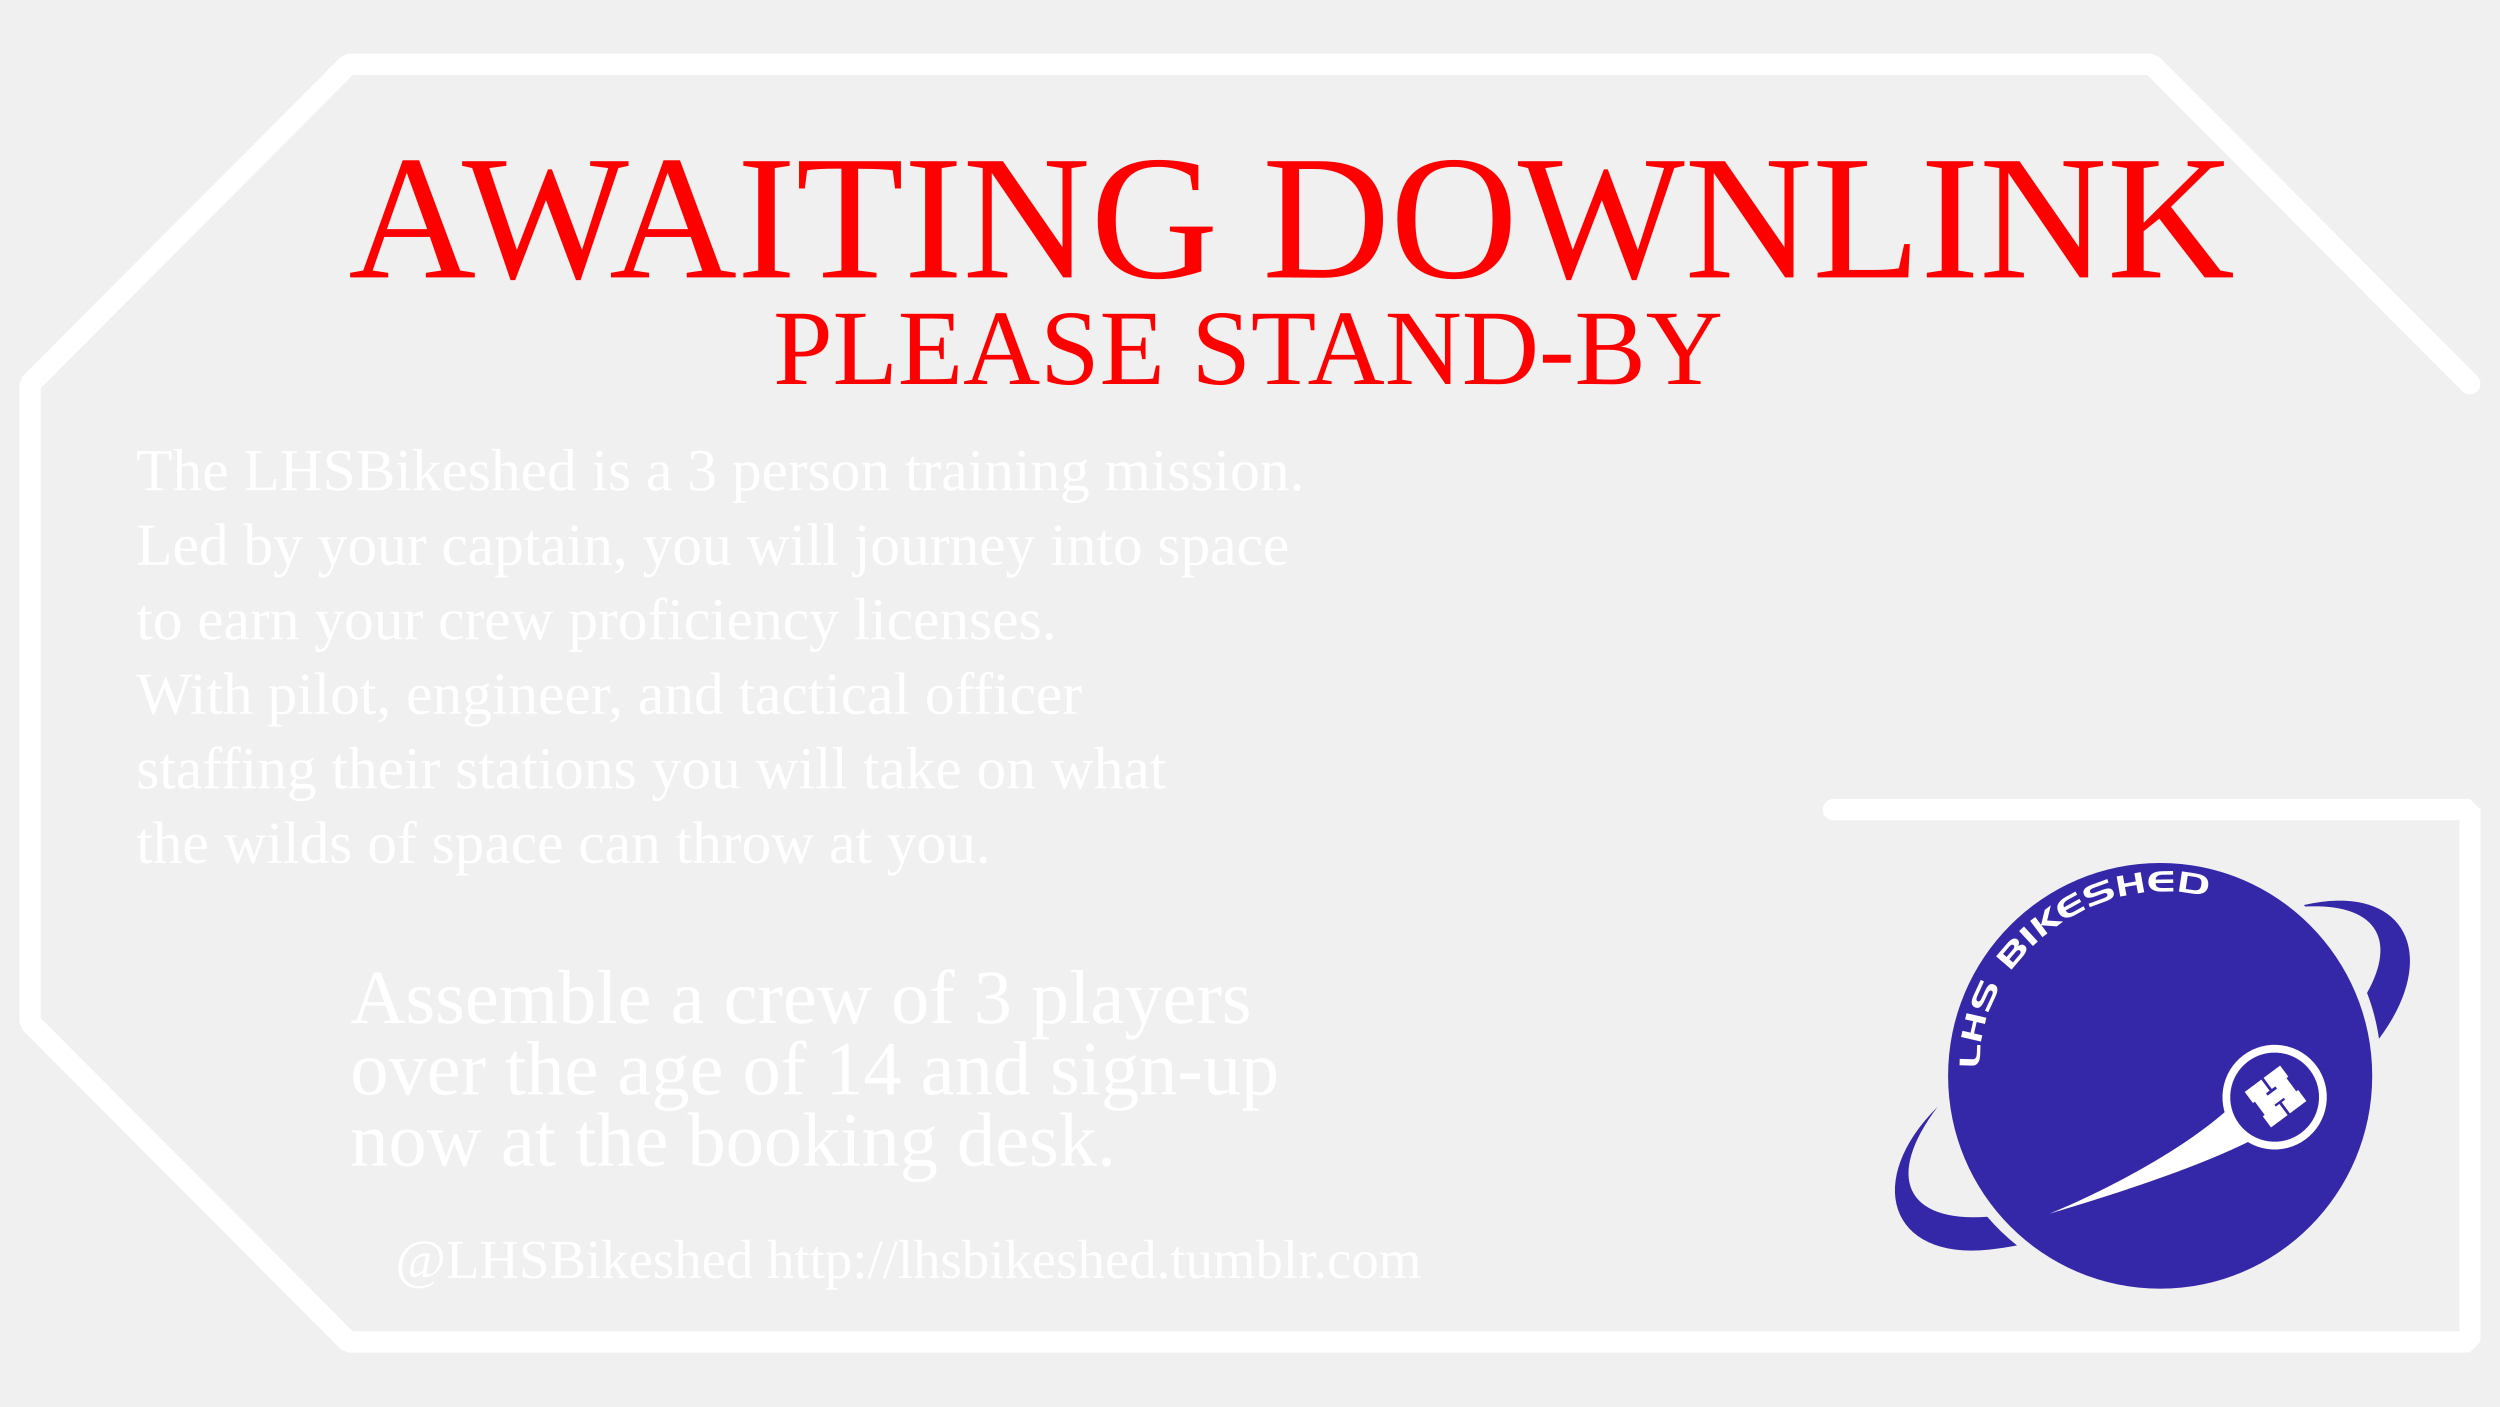
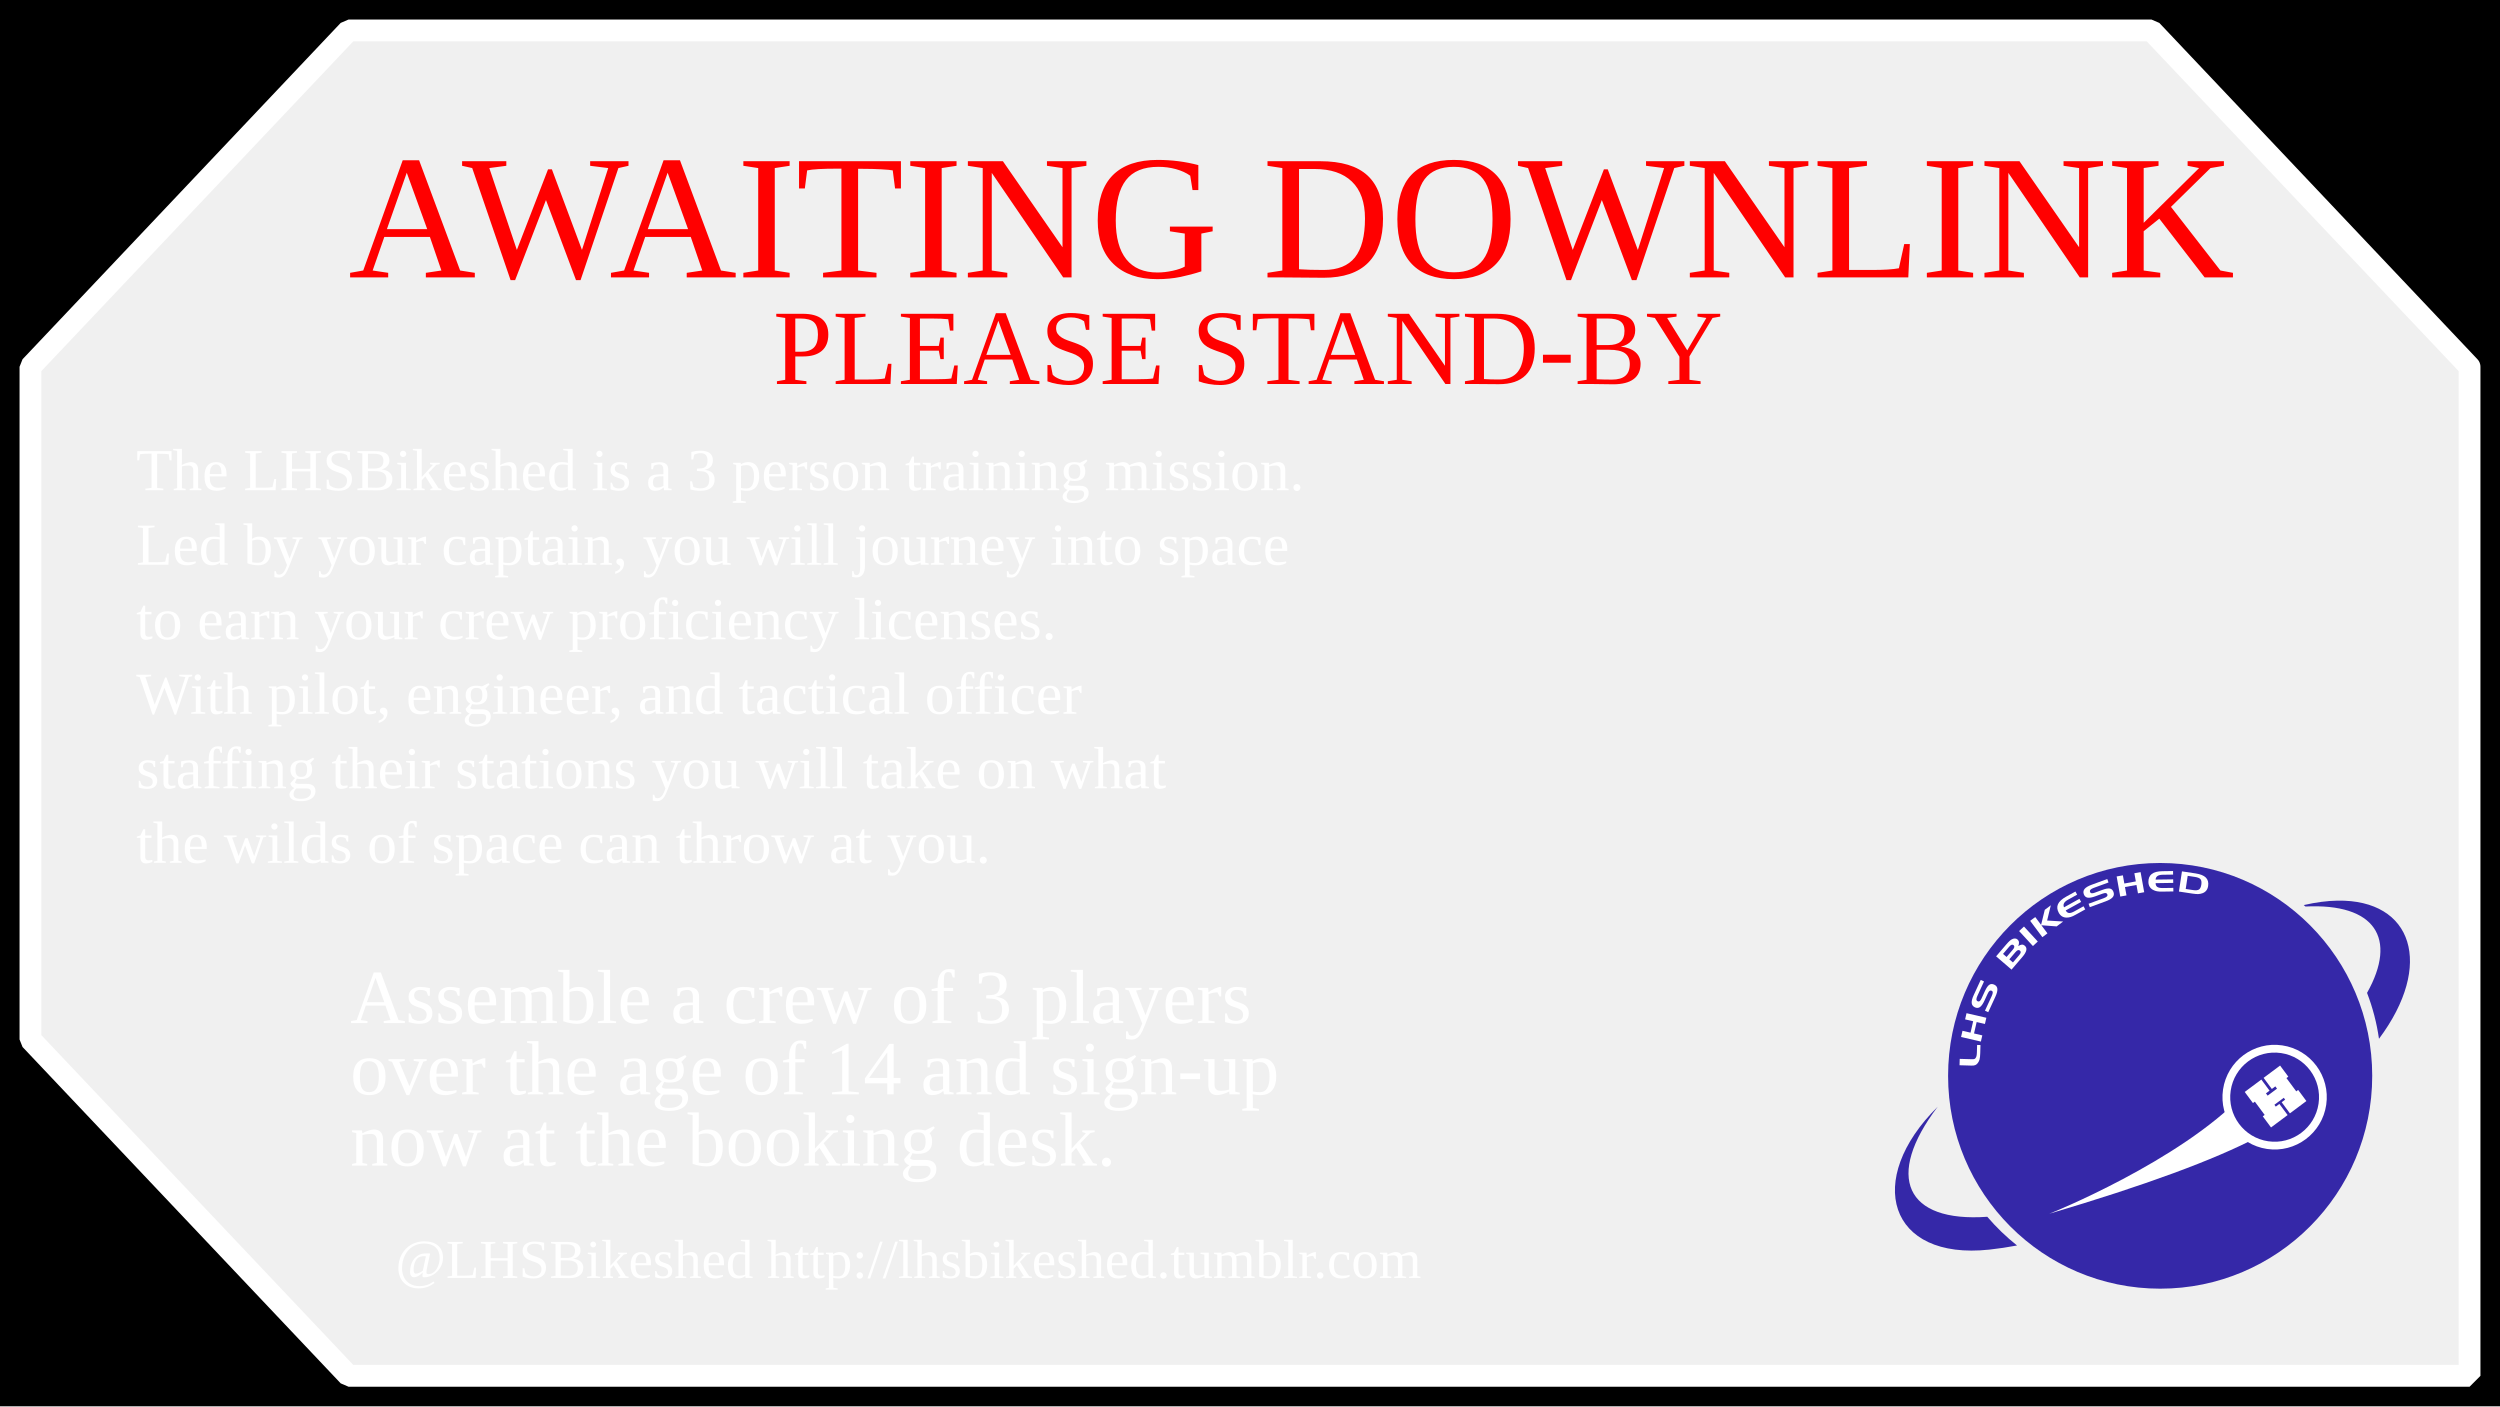
<svg xmlns="http://www.w3.org/2000/svg" width="1280" height="720" id="svg2" version="1.1">
  <defs id="defs4" />
  <g id="layer1" transform="translate(0,-332.3622)">
    <g id="g4414" transform="matrix(1.086191,0,0,1.090197,-38.86906,-73.35083)">
      <text id="text3813" y="502.436" x="200.005" style="font-size:15.004px;font-style:normal;font-variant:normal;font-weight:normal;font-stretch:normal;line-height:125%;letter-spacing:0px;word-spacing:0px;fill:#ff0000;fill-opacity:1;stroke:none;font-family:Courier 10 Pitch;-inkscape-font-specification:Courier 10 Pitch" xml:space="preserve">
        <tspan style="font-size:83.358px;fill:#ff0000" y="502.436" x="200.005" id="tspan3815">AWAITING DOWNLINK</tspan>
      </text>
      <g transform="matrix(0.7566819,0,0,0.7566819,752.7743,441.369)" id="g3963">
        <g id="layer2" style="stroke:none;display:inline" transform="translate(264.7945,442.9105)">
          <g style="stroke:none;display:inline" id="g2942" transform="matrix(2.317629,0,0,2.317629,1.21488,1.226582)">
            <circle style="fill:#3528a8;fill-opacity:1;stroke:none" id="circle236" r="57" cy="57" cx="57" d="M 114,57 C 114,88.48 88.48,114 57,114 25.52,114 0,88.48 0,57 0,25.52 25.52,0 57,0 c 31.48,0 57,25.52 57,57 z" />
          </g>
        </g>
        <path style="fill:#3528a8;fill-opacity:1;stroke:none" d="m 508.623,467.506 c -6.408,0.102 -13.439,1.005 -21.062,2.75 0.366,0.301 0.731,0.601 1.094,0.906 43.321,-2.154 57.447,19.754 38.344,53.594 3.497,9.057 6.008,18.605 7.438,28.5 34.409,-45.89 20.994,-86.494 -25.812,-85.75 z" id="path3918" />
        <path style="fill:#3528a8;fill-opacity:1;stroke:none" d="m 519.688,529.438 c -0.651,1.091 -1.344,2.167 -2.062,3.281 0.718,-1.111 1.412,-2.193 2.062,-3.281 z" id="path3916" />
        <path style="fill:#3528a8;fill-opacity:1;stroke:none" d="m 259.523,595.437 c -45.927,45.24 -30.707,95.459 32.25,88.656 5.523,-0.597 11.278,-1.444 17.188,-2.562 -6.742,-5.32 -12.945,-11.298 -18.531,-17.812 -50.879,3.644 -63.993,-24.838 -30.906,-68.281 z" id="path3910" />
        <path style="fill:#ffffff;fill-opacity:1;stroke:none" d="m 328.993,661.849 c 1.091,-0.274 81.428,-32.711 120.611,-73.723 10.303,3.532 42.801,7.777 9.389,26.07 -27.239,14.242 -70.514,30.089 -130,47.653 z" id="path3829" />
        <g transform="matrix(0.2252719,0.03312068,-0.03312068,0.2252719,443.8058,555.0302)" style="stroke:#ffffff;stroke-width:21.204;stroke-miterlimit:4;stroke-opacity:1;stroke-dasharray:none;display:inline" id="g3867">
          <g transform="matrix(2.317629,0,0,2.317629,1.21488,1.226582)" id="g3869" style="stroke:#ffffff;stroke-width:9.149;stroke-miterlimit:4;stroke-opacity:1;stroke-dasharray:none;display:inline">
            <circle d="M 114,57 C 114,88.48 88.48,114 57,114 25.52,114 0,88.48 0,57 0,25.52 25.52,0 57,0 c 31.48,0 57,25.52 57,57 z" cx="57" cy="57" r="57" id="circle3871" style="fill:#3528a8;fill-opacity:1;stroke:#ffffff;stroke-width:9.149;stroke-miterlimit:4;stroke-opacity:1;stroke-dasharray:none" />
          </g>
        </g>
        <g transform="matrix(0.4628448,0.06804993,-0.06804993,0.4628448,447.4991,558.8079)" style="display:inline" id="g238">
          <path style="fill:#ffffff" d="M 57,98.501 43.999,85.5 46.217,83.282 30.717,67.781 28.499,70 15.498,57 34.987,37.51 l 13.002,13 -4.234,4.235 2.66,2.661 10.992,-10.993 -2.66,-2.66 -4.089,4.089 L 37.656,34.841 57,15.497 70.001,28.498 67.784,30.716 83.282,46.216 85.501,43.998 98.503,57 79.159,76.343 66.157,63.342 70.246,59.253 68.083,57.09 57.091,68.083 59.253,70.245 63.487,66.011 76.49,79.014 57,98.501 z" id="path240" />
        </g>
        <g transform="translate(-9.596449,-10.6066)" style="font-size:18px;font-style:normal;font-variant:normal;font-weight:normal;font-stretch:normal;text-align:start;line-height:125%;letter-spacing:0px;word-spacing:0px;writing-mode:lr-tb;text-anchor:start;fill:#ffffff;fill-opacity:1;stroke:none;font-family:Hanzel Extended;-inkscape-font-specification:Hanzel Extended" id="text3920">
          <path d="m 295.635,572.748 c -0.051,1.763 -0.19,3.06 -0.419,3.892 -0.218,0.85 -0.582,1.595 -1.093,2.237 -0.433,0.603 -0.932,1.028 -1.496,1.276 -0.558,0.259 -1.341,0.375 -2.349,0.346 l -7.538,-0.216 0.114,-3.962 7.45,0.214 c 0.767,0.022 1.296,-0.016 1.586,-0.113 0.302,-0.103 0.535,-0.245 0.698,-0.428 0.164,-0.189 0.302,-0.408 0.414,-0.656 0.112,-0.237 0.21,-0.486 0.294,-0.748 0.14,-0.6 0.224,-1.354 0.25,-2.261 l 0.133,-4.647 2.1,0.06 z" style="font-size:18px;fill:#ffffff;fill-opacity:1" id="path3939" />
          <path d="m 284.573,558.894 5.019,1.156 1.631,-7.083 -5.019,-1.156 0.886,-3.846 12.351,2.844 -0.886,3.846 -5.156,-1.187 -1.631,7.083 5.156,1.187 -0.886,3.846 -12.351,-2.844 z" style="font-size:18px;fill:#ffffff;fill-opacity:1" id="path3941" />
          <path d="m 297.997,528.275 -4.109,8.868 c -0.448,0.968 -0.662,1.721 -0.641,2.26 0.032,0.557 0.314,0.959 0.846,1.206 0.404,0.187 0.803,0.143 1.195,-0.134 0.399,-0.319 0.763,-0.831 1.091,-1.539 l 2.202,-4.753 c 0.914,-1.972 1.812,-3.256 2.695,-3.851 0.883,-0.595 1.914,-0.619 3.095,-0.072 1.186,0.549 1.83,1.423 1.934,2.62 0.12,1.205 -0.299,2.842 -1.258,4.91 l -4.43,9.562 -2.042,-0.946 4.161,-8.979 c 0.48,-1.037 0.709,-1.802 0.687,-2.297 3.5e-4,-0.516 -0.233,-0.883 -0.701,-1.1 -0.457,-0.212 -0.889,-0.179 -1.295,0.098 -0.379,0.302 -0.78,0.911 -1.204,1.825 l -1.962,4.235 c -0.906,1.956 -1.837,3.282 -2.792,3.976 -0.964,0.645 -2.012,0.705 -3.144,0.18 -1.207,-0.559 -1.877,-1.454 -2.011,-2.685 -0.12,-1.218 0.299,-2.861 1.257,-4.929 l 4.36,-9.41 z" style="font-size:18px;fill:#ffffff;fill-opacity:1" id="path3943" />
          <path d="m 309.83,511.179 2.208,1.894 3.788,-4.417 c 0.313,-0.365 0.552,-0.68 0.719,-0.946 0.155,-0.261 0.25,-0.512 0.285,-0.751 0.096,-0.481 -0.047,-0.886 -0.43,-1.214 -0.374,-0.32 -0.795,-0.4 -1.265,-0.24 -0.451,0.184 -0.959,0.605 -1.524,1.264 z m 9.993,0.836 c 0.58,-0.676 0.915,-1.242 1.004,-1.698 0.09,-0.456 -0.066,-0.855 -0.466,-1.198 -0.391,-0.336 -0.81,-0.428 -1.255,-0.278 -0.457,0.164 -0.97,0.577 -1.538,1.24 l -3.822,4.457 2.255,1.934 z m 2.057,1.058 -6.74,7.859 -9.62,-8.251 6.294,-7.339 c 0.401,-0.467 0.761,-0.87 1.082,-1.208 0.321,-0.338 0.64,-0.657 0.958,-0.955 0.591,-0.536 1.105,-0.901 1.543,-1.097 0.655,-0.341 1.283,-0.499 1.883,-0.475 0.6,0.025 1.125,0.23 1.574,0.615 0.538,0.462 0.841,1.022 0.908,1.682 0.076,0.667 -0.072,1.474 -0.444,2.421 0.859,-0.56 1.61,-0.865 2.255,-0.915 0.637,-0.041 1.229,0.174 1.776,0.643 0.898,0.771 1.225,1.722 0.979,2.854 -0.24,1.153 -1.056,2.541 -2.448,4.164 z" style="font-size:18px;fill:#ffffff;fill-opacity:1" id="path3945" />
          <path d="m 331.483,503.49 -3.033,2.805 -8.606,-9.304 3.033,-2.805 z" style="font-size:18px;fill:#ffffff;fill-opacity:1" id="path3947" />
          <path d="m 326.733,490.656 3.156,-2.37 3.652,4.863 2.293,-9.328 3.767,-2.829 -2.3,9.465 9.988,0.611 -4.048,3.04 -9.526,-0.727 3.784,5.039 -3.156,2.37 z" style="font-size:18px;fill:#ffffff;fill-opacity:1" id="path3949" />
          <path d="m 350.309,477.534 c -1.242,0.685 -2.066,1.414 -2.472,2.187 -0.407,0.773 -0.413,1.62 -0.019,2.54 l 9.605,-5.279 1.062,1.924 -9.612,5.303 c 0.538,0.975 1.225,1.499 2.062,1.572 0.832,0.089 1.951,-0.254 3.357,-1.029 l 5.687,-3.138 1.07,1.939 -5.856,3.231 c -0.687,0.379 -1.276,0.684 -1.765,0.913 -0.492,0.225 -0.96,0.406 -1.406,0.545 -0.79,0.255 -1.621,0.386 -2.494,0.392 -1.075,0.017 -2.032,-0.222 -2.871,-0.719 -0.84,-0.497 -1.536,-1.246 -2.088,-2.246 -1.07,-1.939 -1.234,-3.731 -0.491,-5.375 0.742,-1.644 2.437,-3.197 5.084,-4.657 l 5.764,-3.18 1.07,1.939 z" style="font-size:18px;fill:#ffffff;fill-opacity:1" id="path3951" />
          <path d="m 375.546,466.833 -9.179,3.355 c -1.002,0.366 -1.686,0.747 -2.053,1.143 -0.372,0.417 -0.457,0.9 -0.256,1.45 0.153,0.418 0.466,0.669 0.939,0.752 0.508,0.058 1.128,-0.047 1.859,-0.315 l 4.92,-1.798 c 2.042,-0.746 3.585,-1.017 4.63,-0.813 1.045,0.205 1.791,0.918 2.237,2.139 0.449,1.227 0.286,2.301 -0.489,3.22 -0.768,0.936 -2.223,1.795 -4.364,2.578 l -9.898,3.618 -0.772,-2.113 9.295,-3.397 c 1.073,-0.392 1.777,-0.771 2.111,-1.137 0.366,-0.365 0.46,-0.789 0.283,-1.273 -0.173,-0.473 -0.501,-0.756 -0.984,-0.848 -0.482,-0.055 -1.196,0.091 -2.142,0.437 l -4.383,1.602 c -2.025,0.74 -3.621,1.018 -4.786,0.832 -1.137,-0.227 -1.92,-0.926 -2.349,-2.099 -0.457,-1.249 -0.297,-2.356 0.48,-3.32 0.777,-0.945 2.236,-1.809 4.377,-2.592 l 9.741,-3.56 z" style="font-size:18px;fill:#ffffff;fill-opacity:1" id="path3953" />
          <path d="m 384.489,462.407 0.914,5.069 7.153,-1.29 -0.914,-5.069 3.884,-0.7 2.249,12.473 -3.884,0.7 -0.939,-5.207 -7.153,1.29 0.939,5.207 -3.884,0.7 -2.249,-12.473 z" style="font-size:18px;fill:#ffffff;fill-opacity:1" id="path3955" />
          <path d="m 409.283,462.049 c -1.418,0.022 -2.488,0.279 -3.209,0.771 -0.722,0.492 -1.125,1.237 -1.209,2.234 l 10.959,-0.155 0.035,2.197 -10.976,0.173 c 0.018,1.113 0.379,1.899 1.083,2.356 0.693,0.47 1.842,0.692 3.447,0.667 l 6.494,-0.102 0.035,2.215 -6.688,0.105 c -0.785,0.012 -1.447,0.005 -1.987,-0.021 -0.54,-0.033 -1.039,-0.092 -1.497,-0.179 -0.817,-0.145 -1.612,-0.42 -2.386,-0.824 -0.957,-0.489 -1.69,-1.15 -2.198,-1.983 -0.508,-0.833 -0.771,-1.821 -0.789,-2.963 -0.035,-2.215 0.661,-3.874 2.088,-4.977 1.427,-1.104 3.652,-1.679 6.675,-1.727 l 6.582,-0.104 0.035,2.215 z" style="font-size:18px;fill:#ffffff;fill-opacity:1" id="path3957" />
          <path d="m 429.398,463.402 -4.537,-0.682 -1.225,8.153 4.546,0.683 c 1.732,0.26 2.974,0.142 3.724,-0.356 0.736,-0.482 1.22,-1.493 1.452,-3.035 0.228,-1.518 0.064,-2.63 -0.494,-3.336 -0.578,-0.691 -1.733,-1.167 -3.465,-1.427 z m -8.11,-3.459 8.526,1.281 c 2.967,0.446 5.089,1.306 6.367,2.579 1.278,1.273 1.751,3.017 1.418,5.23 -0.17,1.13 -0.561,2.078 -1.174,2.845 -0.625,0.771 -1.437,1.325 -2.436,1.66 -0.819,0.286 -1.656,0.45 -2.509,0.494 -0.854,0.043 -1.999,-0.043 -3.436,-0.259 l -8.639,-1.298 z" style="font-size:18px;fill:#ffffff;fill-opacity:1" id="path3959" />
        </g>
      </g>
-       <path id="path4163" d="m 900,752.362 300,0 0,250 -1000,0 -150,-150 0,-300 150,-150 850,0 150,150" style="fill:none;stroke:#ffffff;stroke-width:10;stroke-linecap:round;stroke-linejoin:bevel;stroke-miterlimit:4;stroke-opacity:1;stroke-dasharray:none" />
      <text id="text4165" y="552.485" x="400.246" style="font-size:9.062px;font-style:normal;font-variant:normal;font-weight:normal;font-stretch:normal;line-height:125%;letter-spacing:0px;word-spacing:0px;fill:#ff0000;fill-opacity:1;stroke:none;font-family:Courier 10 Pitch;-inkscape-font-specification:Courier 10 Pitch" xml:space="preserve">
        <tspan style="font-size:50.342px;fill:#ff0000" y="552.485" x="400.246" id="tspan4167">PLEASE STAND-BY</tspan>
      </text>
      <text id="text4241" y="602.362" x="100" style="font-size:18px;font-style:normal;font-variant:normal;font-weight:normal;font-stretch:normal;line-height:125%;letter-spacing:0px;word-spacing:0px;fill:#000000;fill-opacity:1;stroke:none;font-family:Courier 10 Pitch;-inkscape-font-specification:Courier 10 Pitch" xml:space="preserve">
        <tspan id="tspan4245" style="font-size:28px;fill:#ffffff" y="602.362" x="100">The LHSBikeshed is a 3 person training mission.</tspan>
        <tspan id="tspan4254" style="font-size:28px;fill:#ffffff" y="637.362" x="100">Led by your captain, you will journey into space</tspan>
        <tspan id="tspan4256" style="font-size:28px;fill:#ffffff" y="672.362" x="100">to earn your crew proficiency licenses.</tspan>
        <tspan id="tspan4262" style="font-size:28px;fill:#ffffff" y="707.362" x="100">With pilot, engineer, and tactical officer</tspan>
        <tspan style="font-size:28px;fill:#ffffff" y="742.362" x="100" id="tspan4341">staffing their stations you will take on what</tspan>
        <tspan style="font-size:28px;fill:#ffffff" y="777.362" x="100" id="tspan4337">the wilds of space can throw at you.</tspan>
        <tspan id="tspan4264" style="font-size:28px;fill:#ffffff" y="812.362" x="100" />
      </text>
      <text id="text4274" y="972.326" x="222.185" style="font-size:17.879px;font-style:normal;font-variant:normal;font-weight:normal;font-stretch:normal;line-height:125%;letter-spacing:0px;word-spacing:0px;fill:#000000;fill-opacity:1;stroke:none;font-family:Courier 10 Pitch;-inkscape-font-specification:Courier 10 Pitch" xml:space="preserve">
        <tspan style="font-size:25.825px;fill:#ffffff" y="972.326" x="222.185" id="tspan4276">@LHSBikeshed http://lhsbikeshed.tumblr.com</tspan>
      </text>
      <text transform="translate(0,332.3622)" id="text4325" y="520.251" x="200.897" style="font-size:18px;font-style:normal;font-variant:normal;font-weight:normal;font-stretch:normal;line-height:93%;letter-spacing:0px;word-spacing:0px;fill:#000000;fill-opacity:1;stroke:none;font-family:Courier 10 Pitch;-inkscape-font-specification:Courier 10 Pitch" xml:space="preserve">
        <tspan style="font-size:36px;line-height:93%;fill:#ffffff" y="520.251" x="200.897" id="tspan4327">Assemble a crew of 3 players</tspan>
        <tspan id="tspan4331" style="font-size:36px;line-height:93%;fill:#ffffff" y="553.731" x="200.897">over the age of 14 and sign-up</tspan>
        <tspan id="tspan4333" style="font-size:36px;line-height:93%;fill:#ffffff" y="587.211" x="200.897">now at the booking desk.</tspan>
        <tspan style="font-size:36px;line-height:93%;fill:#ffffff" id="tspan4329" y="620.691" x="200.897" />
      </text>
+       <path style="fill:#000000;fill-opacity:1;stroke:#000000;stroke-width:0.937;stroke-linecap:butt;stroke-linejoin:miter;stroke-miterlimit:4;stroke-opacity:1;stroke-dasharray:none" d="m 36.245,372.605 0,659.514 1177.51,0 0,-659.514 -1177.51,0 z m 164.422,12.383 847.63,1.032 151.13,156.91 0,474.914 -1000.889,0 L 47.408,859.874 51.637,542.93 200.667,384.988 z" id="path3048" />
+       <path id="path4163" d="m 1199.869,544.401 0,210.615 0,263.268 -999.773,0 -149.966,-157.961 0,-315.922 149.966,-157.961 849.807,0 149.966,157.961" style="fill:none;stroke:#ffffff;stroke-width:10.261;stroke-linecap:round;stroke-linejoin:bevel;stroke-miterlimit:4;stroke-opacity:1;stroke-dasharray:none" />
    </g>
  </g>
</svg>
